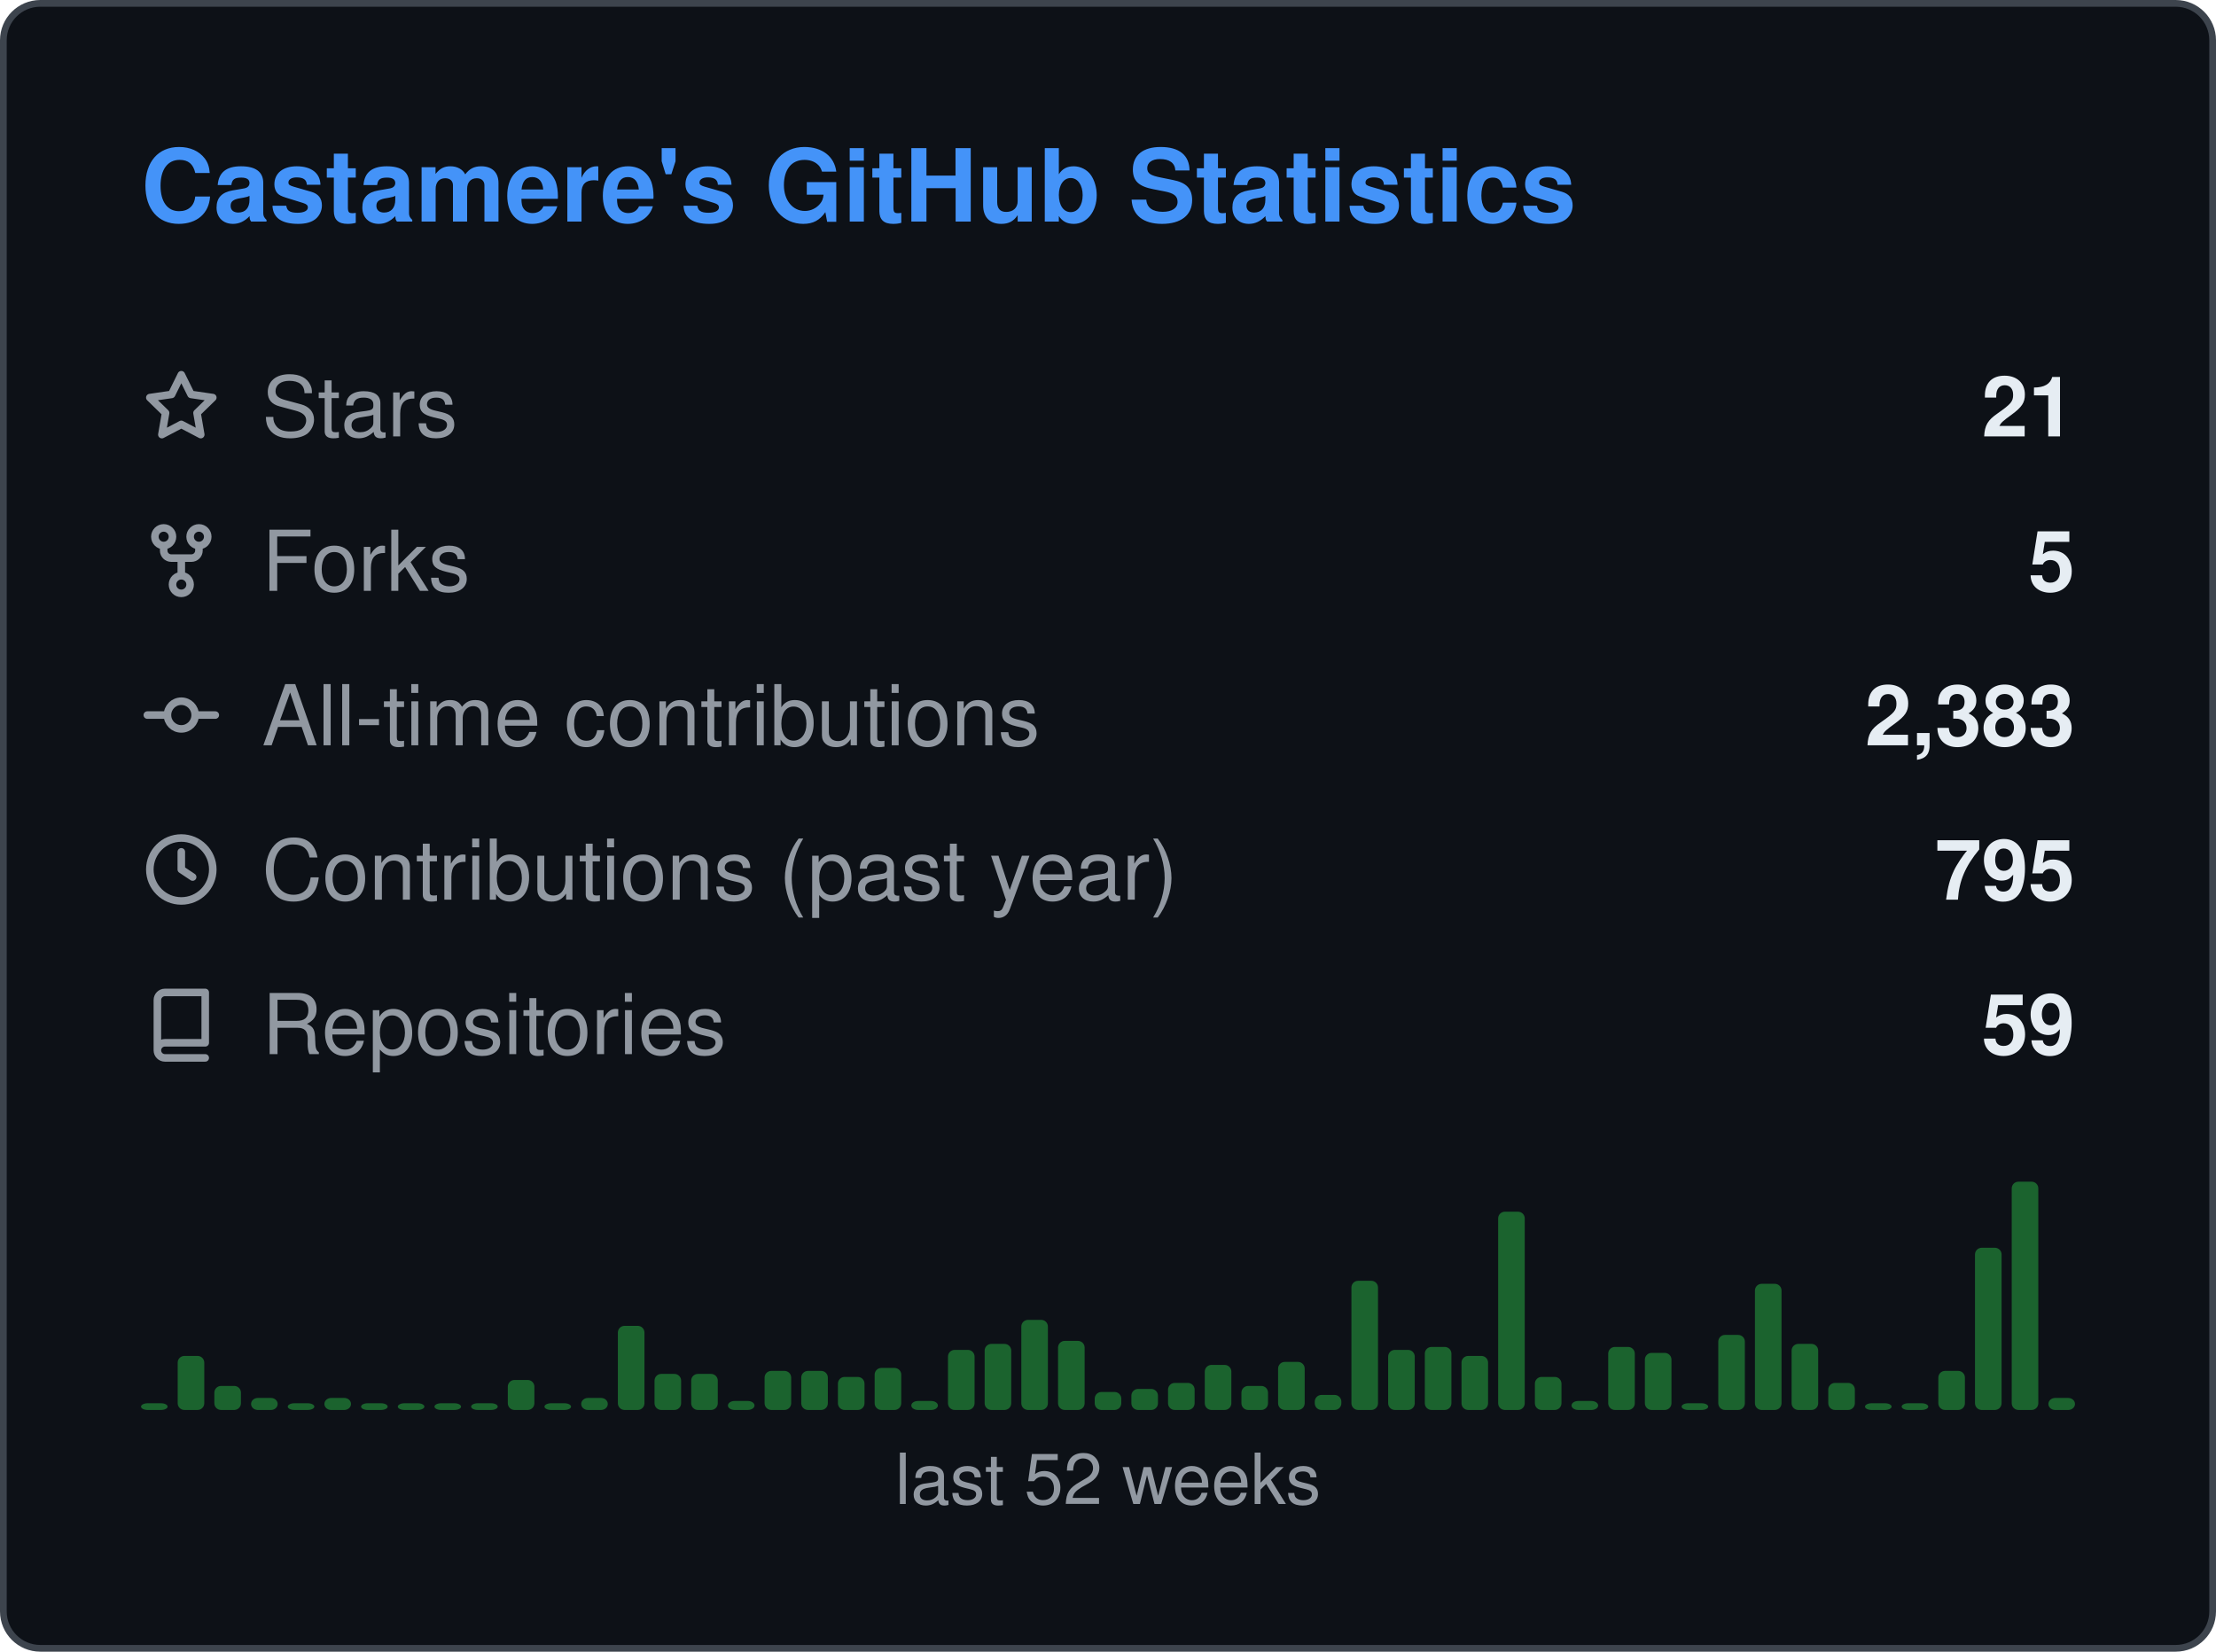
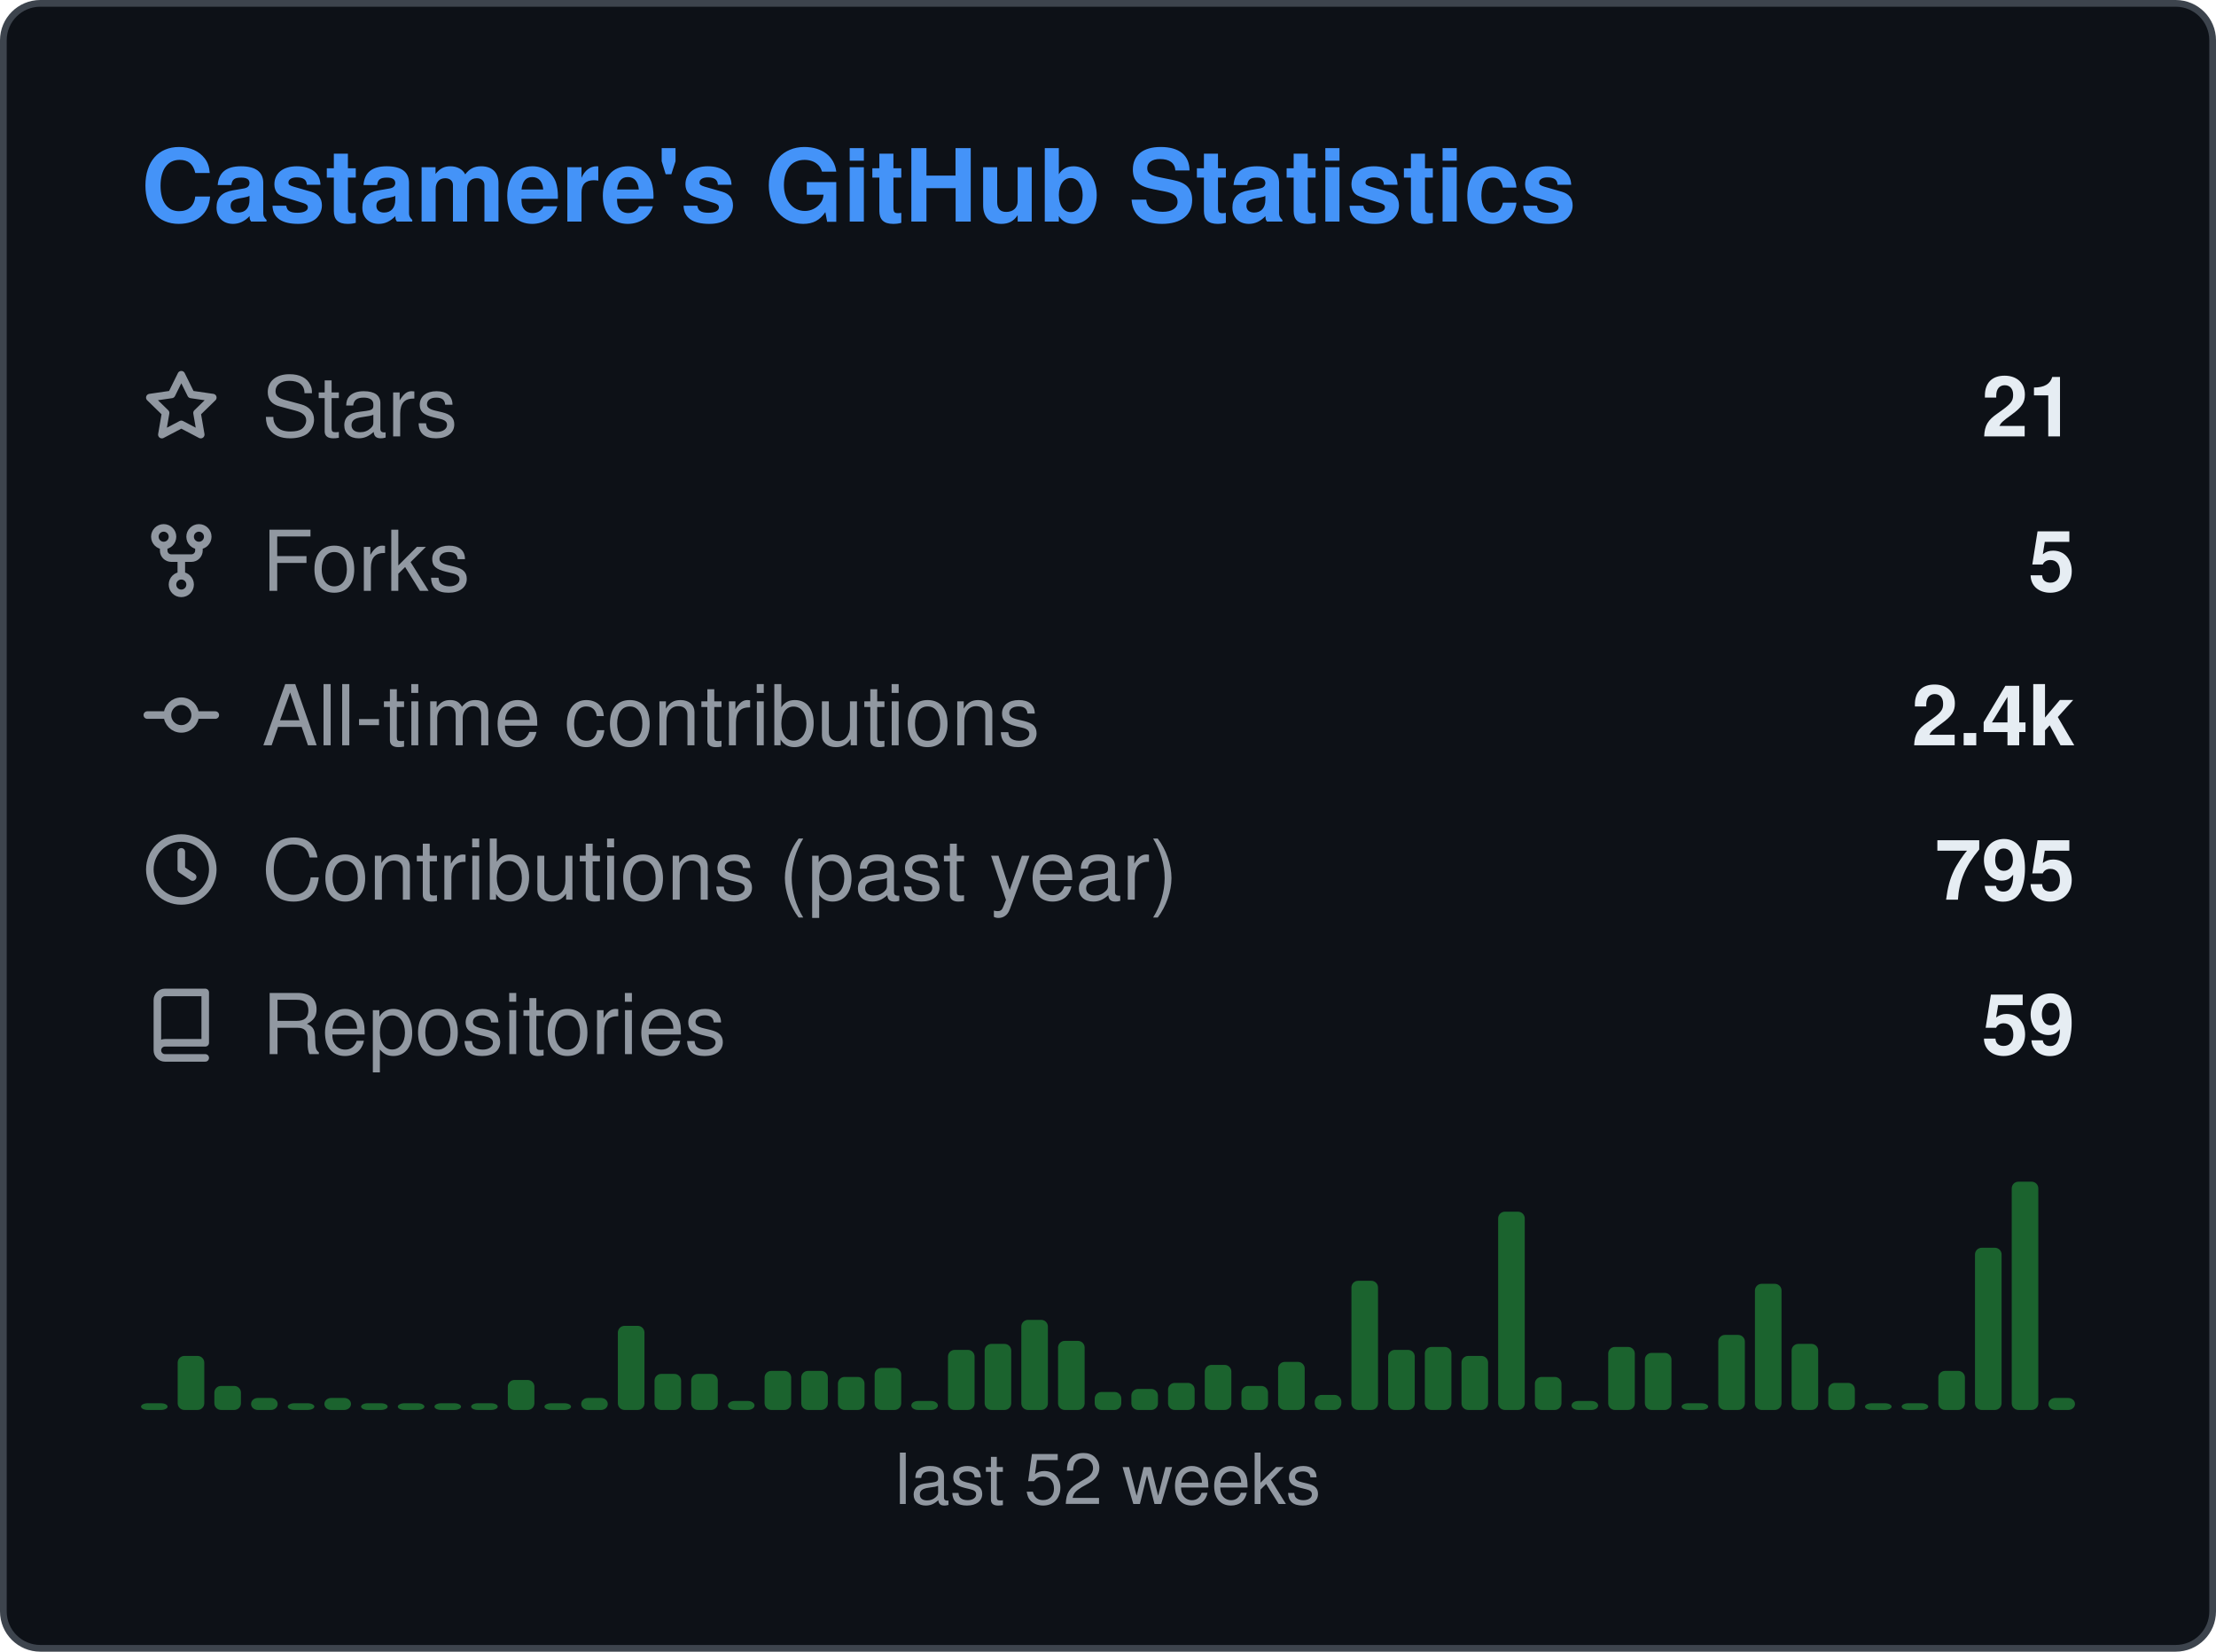
<svg xmlns="http://www.w3.org/2000/svg" width="330" height="246" viewBox="0 0 330 246" role="img">
  <style>
text{font-family:-apple-system,"Segoe UI",Helvetica,Arial,sans-serif}
.t{font-size:15px;font-weight:600;fill:#4493f8}
.h{font-size:15px;font-weight:600;fill:#e6edf3}
.l{font-size:12.5px;fill:#9198a1}
.v{font-size:12.5px;font-weight:600;fill:#e6edf3;font-variant-numeric:tabular-nums}
.c{font-size:10.5px;fill:#9198a1}
.lg{font-size:12px;fill:#e6edf3}
.m{fill:#9198a1}
.ic{fill:none;stroke:#9198a1;stroke-width:1.5;stroke-linecap:round;stroke-linejoin:round}
.wk{fill:#26a641;opacity:.55}
</style>
  <rect x="0.5" y="0.5" width="329" height="245" rx="5.5" fill="#0d1117" stroke="#3d444d" />
  <text class="t" x="21" y="33">Castamere's GitHub Statistics</text>
  <path class="ic" transform="translate(21 54.5) scale(0.75)" d="M8 1.75l1.93 3.91 4.32.63-3.13 3.05.74 4.3L8 11.61l-3.86 2.03.74-4.3L1.75 6.29l4.32-.63z" />
  <text class="l" x="39" y="65">Stars</text>
  <text class="v" x="309" y="65" text-anchor="end">21</text>
  <path class="ic" transform="translate(21 77.5) scale(0.75)" d="M6.25 3.25a1.75 1.75 0 1 1-3.5 0 1.75 1.75 0 1 1 3.5 0M13.25 3.25a1.75 1.75 0 1 1-3.5 0 1.75 1.75 0 1 1 3.5 0M9.75 12.75a1.75 1.75 0 1 1-3.5 0 1.75 1.75 0 1 1 3.5 0M4.5 5v1a1.5 1.5 0 0 0 1.5 1.5h4a1.5 1.5 0 0 0 1.5-1.5V5M8 7.5V11" />
  <text class="l" x="39" y="88">Forks</text>
  <text class="v" x="309" y="88" text-anchor="end">5</text>
  <path class="ic" transform="translate(21 100.5) scale(0.75)" d="M10.75 8a2.75 2.75 0 1 1-5.5 0 2.75 2.75 0 1 1 5.5 0M1.25 8h4M10.75 8h4" />
  <text class="l" x="39" y="111">All-time contributions</text>
-   <text class="v" x="309" y="111" text-anchor="end">2,383</text>
+   <text class="v" x="309" y="111" text-anchor="end">2.4k</text>
  <path class="ic" transform="translate(21 123.5) scale(0.75)" d="M14.25 8a6.25 6.25 0 1 1-12.5 0 6.25 6.25 0 1 1 12.5 0M8 4.5V8l2.25 1.5" />
  <text class="l" x="39" y="134">Contributions (past year)</text>
  <text class="v" x="309" y="134" text-anchor="end">795</text>
  <path class="ic" transform="translate(21 146.5) scale(0.75)" d="M3.25 13.25v-10a1.5 1.5 0 0 1 1.5-1.5h8v10h-8a1.5 1.5 0 0 0 0 3h8" />
  <text class="l" x="39" y="157">Repositories</text>
  <text class="v" x="309" y="157" text-anchor="end">59</text>
  <rect class="wk" x="21" y="209" width="3.96" height="1" rx="1" />
  <rect class="wk" x="26.46" y="201.95" width="3.96" height="8.05" rx="1" />
  <rect class="wk" x="31.92" y="206.42" width="3.96" height="3.58" rx="1" />
  <rect class="wk" x="37.39" y="208.21" width="3.96" height="1.79" rx="1" />
  <rect class="wk" x="42.85" y="209" width="3.96" height="1" rx="1" />
  <rect class="wk" x="48.31" y="208.21" width="3.96" height="1.79" rx="1" />
  <rect class="wk" x="53.77" y="209" width="3.96" height="1" rx="1" />
  <rect class="wk" x="59.24" y="209" width="3.96" height="1" rx="1" />
  <rect class="wk" x="64.7" y="209" width="3.96" height="1" rx="1" />
  <rect class="wk" x="70.16" y="209" width="3.96" height="1" rx="1" />
  <rect class="wk" x="75.62" y="205.53" width="3.96" height="4.47" rx="1" />
  <rect class="wk" x="81.08" y="209" width="3.96" height="1" rx="1" />
  <rect class="wk" x="86.55" y="208.21" width="3.96" height="1.79" rx="1" />
  <rect class="wk" x="92.01" y="197.47" width="3.96" height="12.53" rx="1" />
  <rect class="wk" x="97.47" y="204.63" width="3.96" height="5.37" rx="1" />
  <rect class="wk" x="102.93" y="204.63" width="3.96" height="5.37" rx="1" />
  <rect class="wk" x="108.4" y="208.66" width="3.96" height="1.34" rx="1" />
  <rect class="wk" x="113.86" y="204.18" width="3.96" height="5.82" rx="1" />
  <rect class="wk" x="119.32" y="204.18" width="3.96" height="5.82" rx="1" />
  <rect class="wk" x="124.78" y="205.08" width="3.96" height="4.92" rx="1" />
  <rect class="wk" x="130.25" y="203.74" width="3.96" height="6.26" rx="1" />
  <rect class="wk" x="135.71" y="208.66" width="3.96" height="1.34" rx="1" />
  <rect class="wk" x="141.17" y="201.05" width="3.96" height="8.95" rx="1" />
  <rect class="wk" x="146.63" y="200.16" width="3.96" height="9.84" rx="1" />
  <rect class="wk" x="152.09" y="196.58" width="3.96" height="13.42" rx="1" />
  <rect class="wk" x="157.56" y="199.71" width="3.96" height="10.29" rx="1" />
  <rect class="wk" x="163.02" y="207.32" width="3.96" height="2.68" rx="1" />
  <rect class="wk" x="168.48" y="206.87" width="3.96" height="3.13" rx="1" />
  <rect class="wk" x="173.94" y="205.97" width="3.96" height="4.03" rx="1" />
  <rect class="wk" x="179.41" y="203.29" width="3.96" height="6.71" rx="1" />
  <rect class="wk" x="184.87" y="206.42" width="3.96" height="3.58" rx="1" />
  <rect class="wk" x="190.33" y="202.84" width="3.96" height="7.16" rx="1" />
  <rect class="wk" x="195.79" y="207.76" width="3.96" height="2.24" rx="1" />
  <rect class="wk" x="201.25" y="190.76" width="3.96" height="19.24" rx="1" />
  <rect class="wk" x="206.72" y="201.05" width="3.96" height="8.95" rx="1" />
  <rect class="wk" x="212.18" y="200.61" width="3.96" height="9.39" rx="1" />
  <rect class="wk" x="217.64" y="201.95" width="3.96" height="8.05" rx="1" />
  <rect class="wk" x="223.1" y="180.47" width="3.96" height="29.53" rx="1" />
  <rect class="wk" x="228.57" y="205.08" width="3.96" height="4.92" rx="1" />
  <rect class="wk" x="234.03" y="208.66" width="3.96" height="1.34" rx="1" />
  <rect class="wk" x="239.49" y="200.61" width="3.96" height="9.39" rx="1" />
  <rect class="wk" x="244.95" y="201.5" width="3.96" height="8.5" rx="1" />
  <rect class="wk" x="250.42" y="209" width="3.96" height="1" rx="1" />
  <rect class="wk" x="255.88" y="198.82" width="3.96" height="11.18" rx="1" />
  <rect class="wk" x="261.34" y="191.21" width="3.96" height="18.79" rx="1" />
  <rect class="wk" x="266.8" y="200.16" width="3.96" height="9.84" rx="1" />
  <rect class="wk" x="272.26" y="205.97" width="3.96" height="4.03" rx="1" />
  <rect class="wk" x="277.73" y="209" width="3.96" height="1" rx="1" />
  <rect class="wk" x="283.19" y="209" width="3.96" height="1" rx="1" />
  <rect class="wk" x="288.65" y="204.18" width="3.96" height="5.82" rx="1" />
  <rect class="wk" x="294.11" y="185.84" width="3.96" height="24.16" rx="1" />
  <rect class="wk" x="299.58" y="176" width="3.96" height="34" rx="1" />
  <rect class="wk" x="305.04" y="208.21" width="3.96" height="1.79" rx="1" />
  <text class="c" x="165" y="224" text-anchor="middle">last 52 weeks</text>
</svg>
